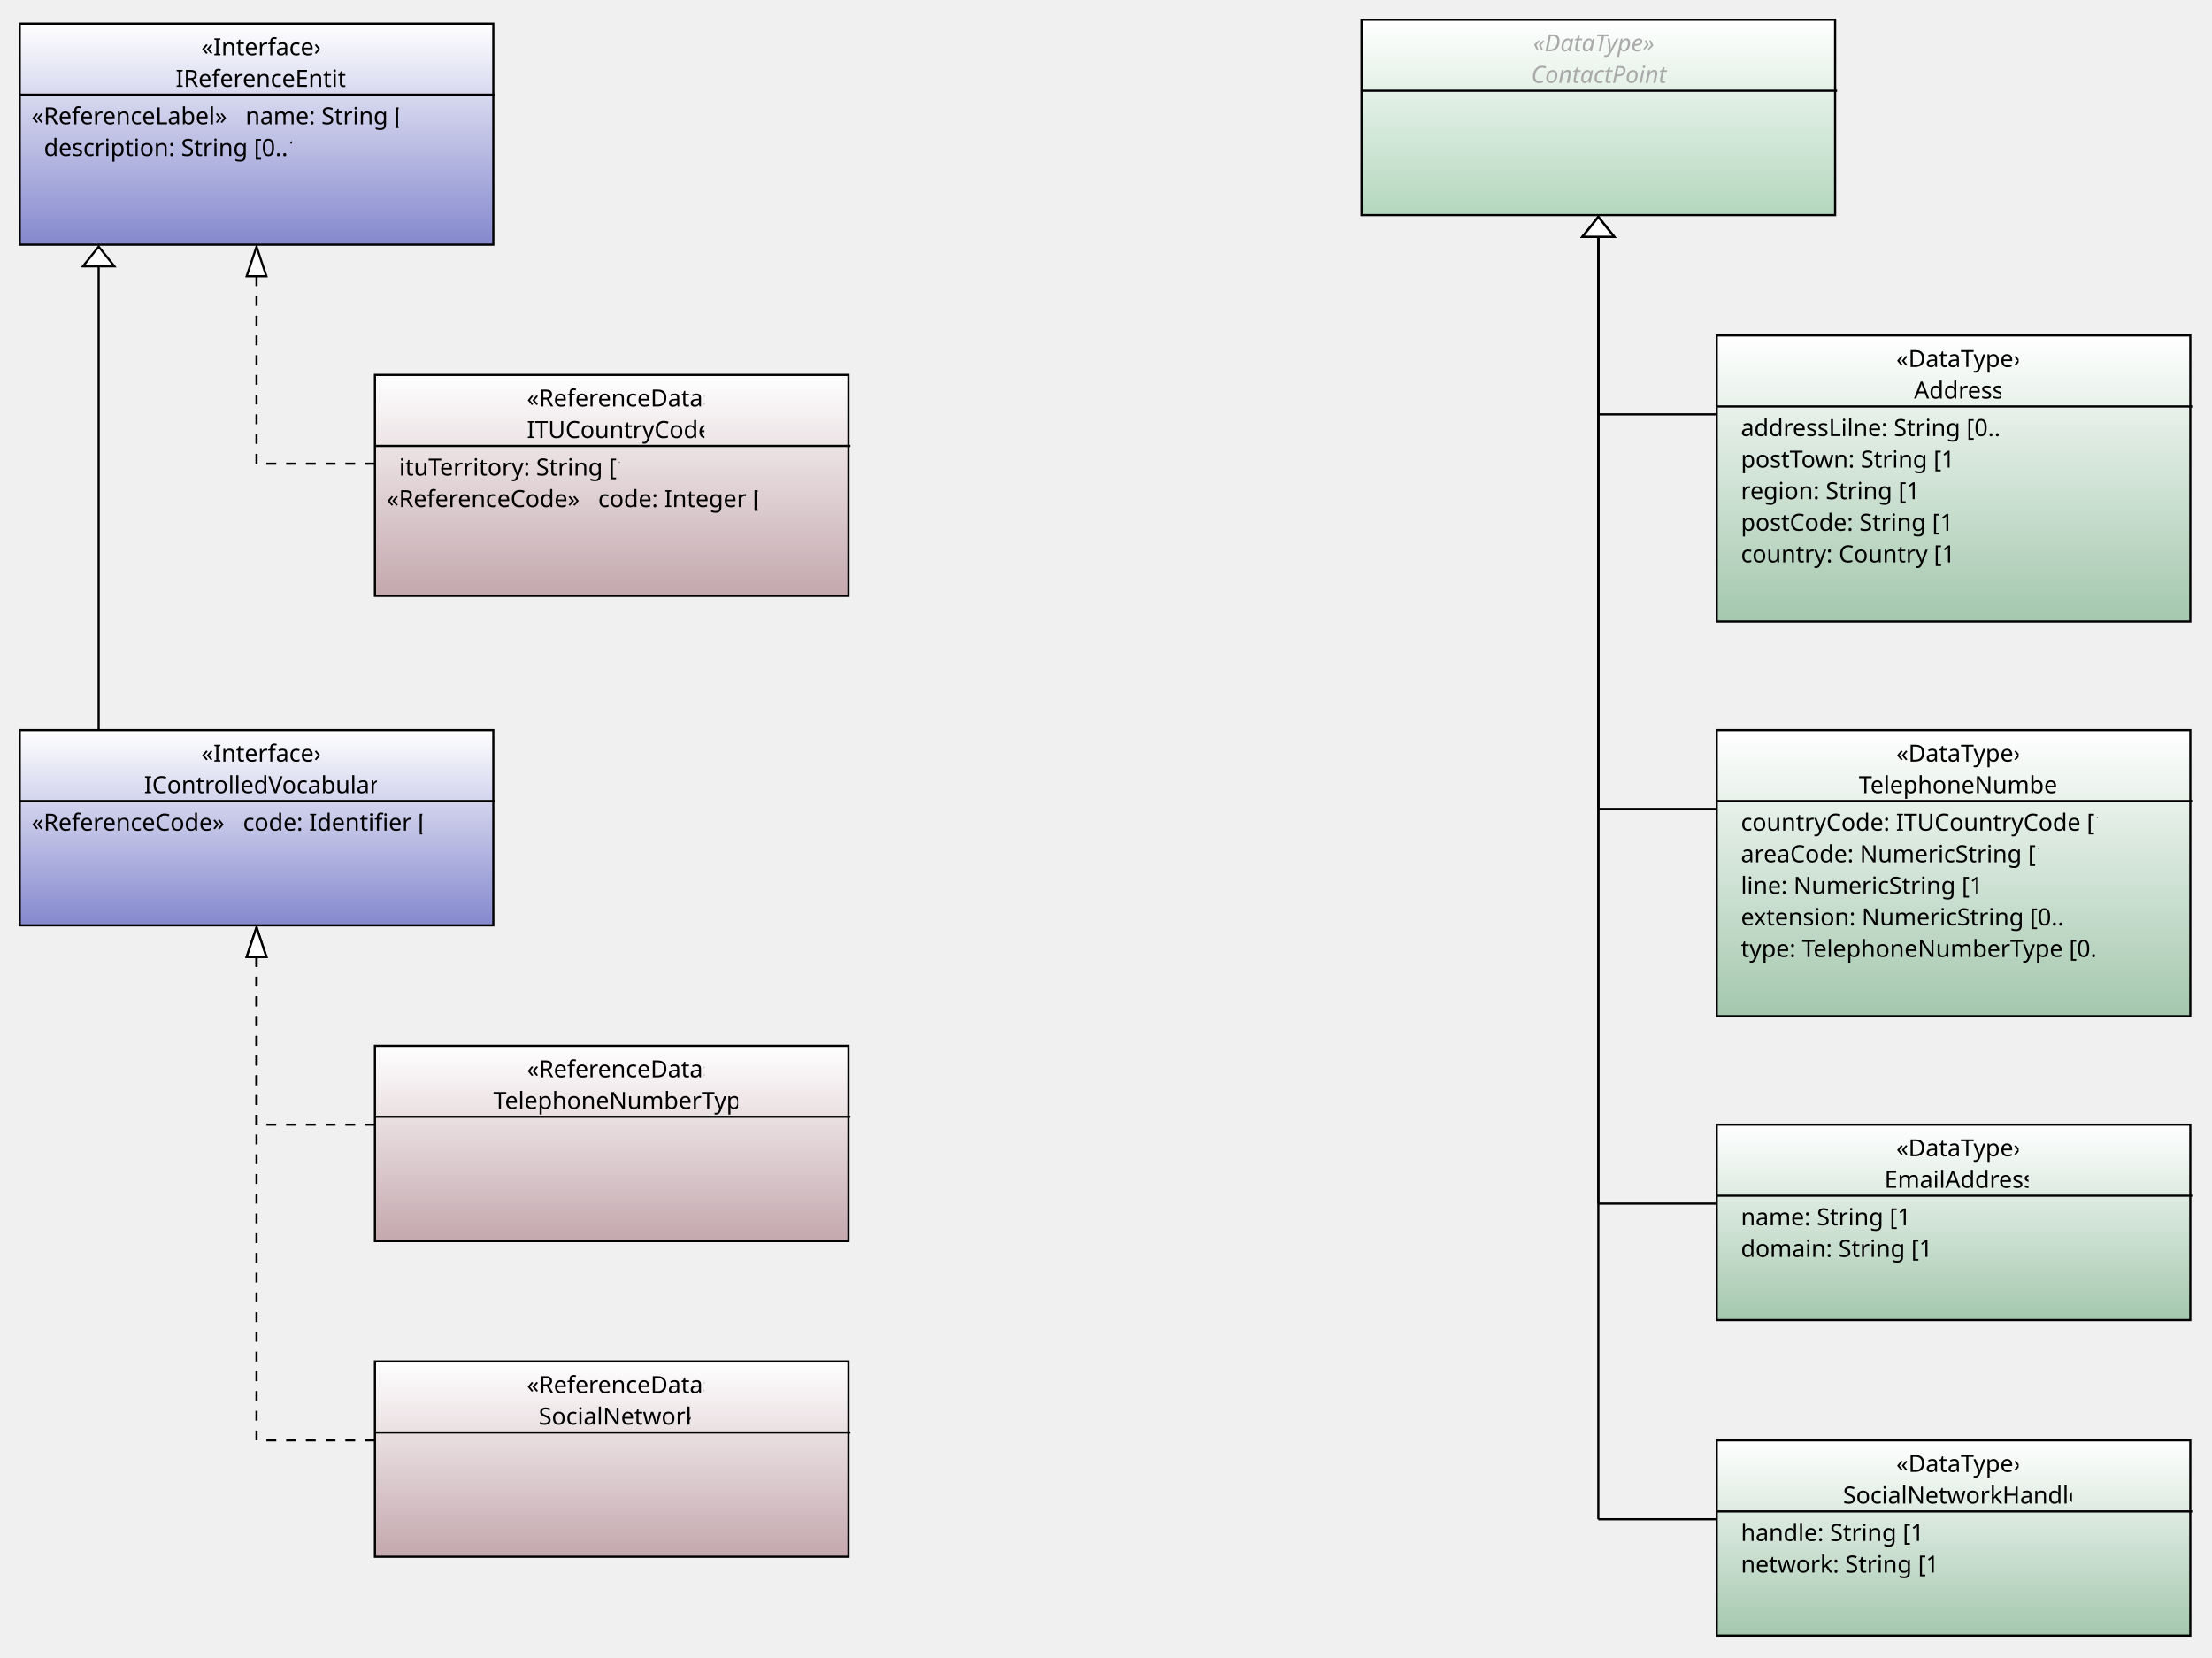
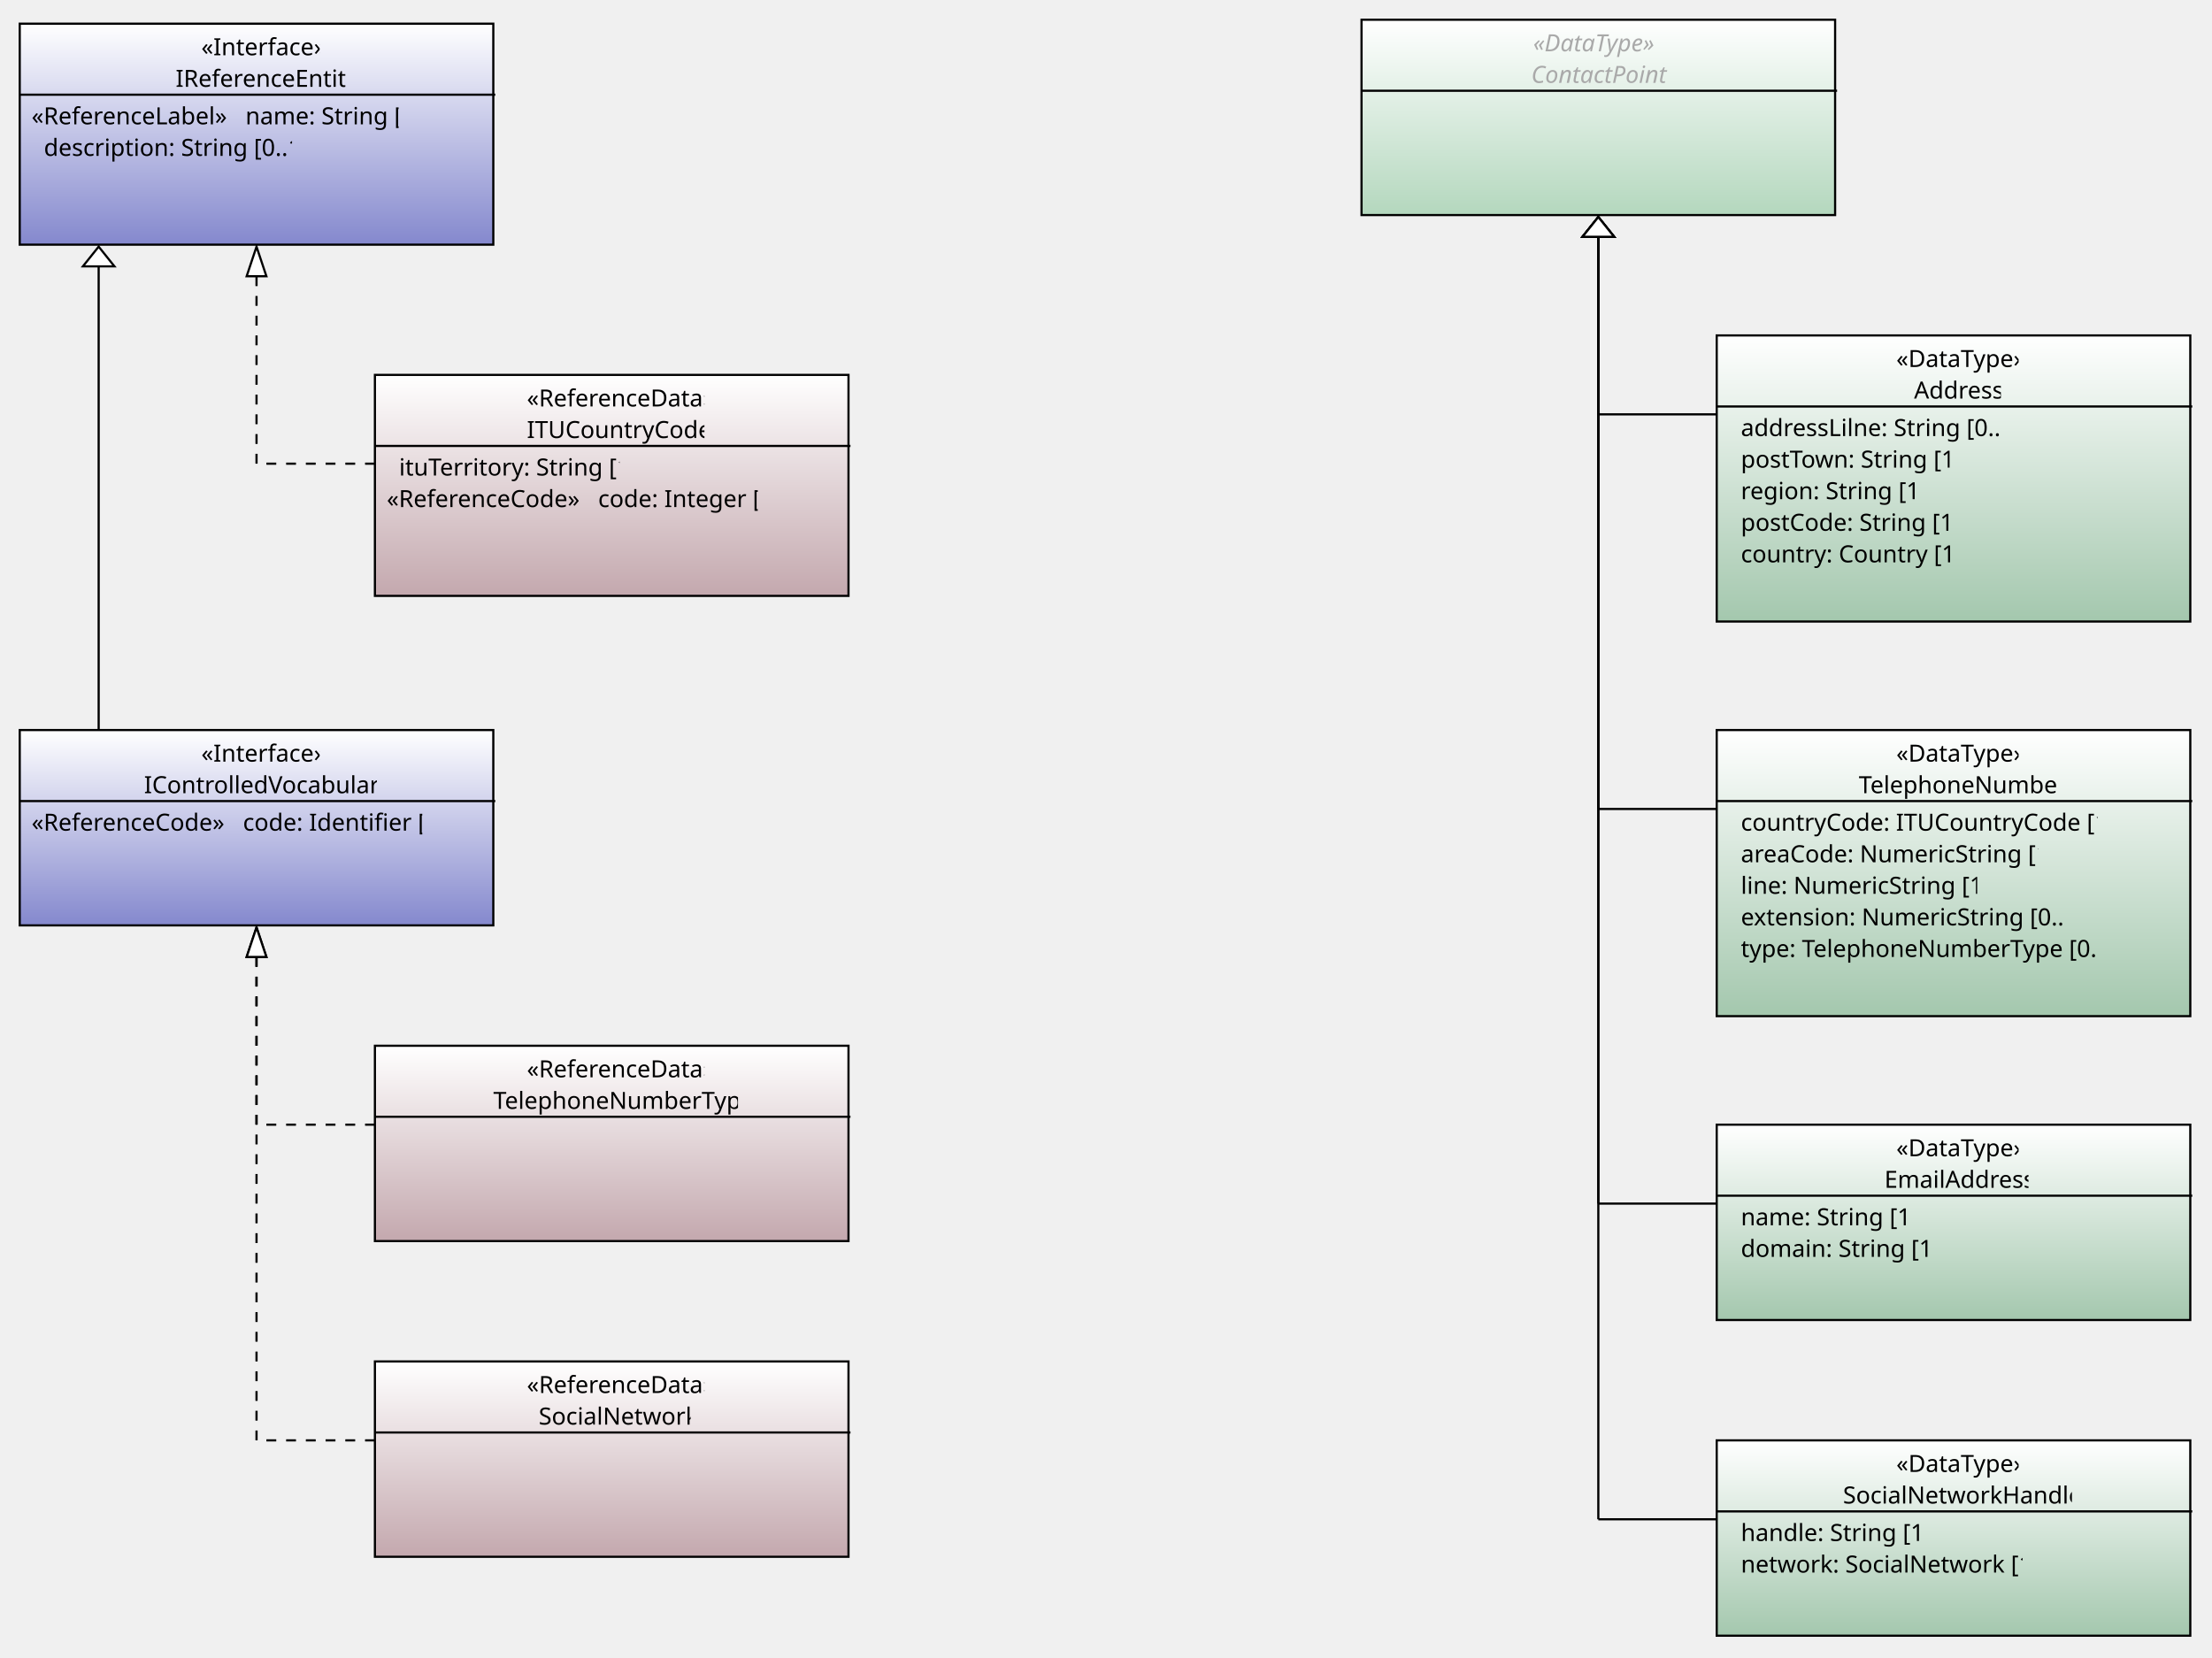
<svg xmlns="http://www.w3.org/2000/svg" xmlns:xlink="http://www.w3.org/1999/xlink" stroke-dasharray="none" shape-rendering="auto" font-family="'Dialog'" width="1121" text-rendering="auto" fill-opacity="1" contentScriptType="text/ecmascript" color-interpolation="auto" color-rendering="auto" preserveAspectRatio="xMidYMid meet" font-size="12px" viewBox="0 0 1121 840" fill="black" stroke="black" image-rendering="auto" stroke-miterlimit="10" zoomAndPan="magnify" version="1.0" stroke-linecap="square" stroke-linejoin="miter" contentStyleType="text/css" font-style="normal" height="840" stroke-width="1" stroke-dashoffset="0" font-weight="normal" stroke-opacity="1">
  <defs id="genericDefs" />
  <g>
    <defs id="defs1">
      <linearGradient x1="10" x2="10" y1="12" gradientUnits="userSpaceOnUse" y2="125" xlink:type="simple" xlink:actuate="onLoad" id="linearGradient1" xlink:show="other" spreadMethod="pad">
        <stop stop-opacity="1" stop-color="white" offset="0%" />
        <stop stop-opacity="1" stop-color="rgb(131,135,205)" offset="100%" />
      </linearGradient>
      <linearGradient x1="190" x2="190" y1="190" gradientUnits="userSpaceOnUse" y2="303" xlink:type="simple" xlink:actuate="onLoad" id="linearGradient2" xlink:show="other" spreadMethod="pad">
        <stop stop-opacity="1" stop-color="white" offset="0%" />
        <stop stop-opacity="1" stop-color="rgb(195,167,173)" offset="100%" />
      </linearGradient>
      <linearGradient x1="690" x2="690" y1="10" gradientUnits="userSpaceOnUse" y2="110" xlink:type="simple" xlink:actuate="onLoad" id="linearGradient3" xlink:show="other" spreadMethod="pad">
        <stop stop-opacity="1" stop-color="white" offset="0%" />
        <stop stop-opacity="1" stop-color="rgb(179,215,189)" offset="100%" />
      </linearGradient>
      <linearGradient x1="870" x2="870" y1="170" gradientUnits="userSpaceOnUse" y2="316" xlink:type="simple" xlink:actuate="onLoad" id="linearGradient4" xlink:show="other" spreadMethod="pad">
        <stop stop-opacity="1" stop-color="white" offset="0%" />
        <stop stop-opacity="1" stop-color="rgb(163,199,173)" offset="100%" />
      </linearGradient>
      <linearGradient x1="870" x2="870" y1="370" gradientUnits="userSpaceOnUse" y2="516" xlink:type="simple" xlink:actuate="onLoad" id="linearGradient5" xlink:show="other" spreadMethod="pad">
        <stop stop-opacity="1" stop-color="white" offset="0%" />
        <stop stop-opacity="1" stop-color="rgb(163,199,173)" offset="100%" />
      </linearGradient>
      <linearGradient x1="10" x2="10" y1="370" gradientUnits="userSpaceOnUse" y2="470" xlink:type="simple" xlink:actuate="onLoad" id="linearGradient6" xlink:show="other" spreadMethod="pad">
        <stop stop-opacity="1" stop-color="white" offset="0%" />
        <stop stop-opacity="1" stop-color="rgb(131,135,205)" offset="100%" />
      </linearGradient>
      <linearGradient x1="190" x2="190" y1="530" gradientUnits="userSpaceOnUse" y2="630" xlink:type="simple" xlink:actuate="onLoad" id="linearGradient7" xlink:show="other" spreadMethod="pad">
        <stop stop-opacity="1" stop-color="white" offset="0%" />
        <stop stop-opacity="1" stop-color="rgb(195,167,173)" offset="100%" />
      </linearGradient>
      <linearGradient x1="870" x2="870" y1="570" gradientUnits="userSpaceOnUse" y2="670" xlink:type="simple" xlink:actuate="onLoad" id="linearGradient8" xlink:show="other" spreadMethod="pad">
        <stop stop-opacity="1" stop-color="white" offset="0%" />
        <stop stop-opacity="1" stop-color="rgb(163,199,173)" offset="100%" />
      </linearGradient>
      <linearGradient x1="870" x2="870" y1="730" gradientUnits="userSpaceOnUse" y2="830" xlink:type="simple" xlink:actuate="onLoad" id="linearGradient9" xlink:show="other" spreadMethod="pad">
        <stop stop-opacity="1" stop-color="white" offset="0%" />
        <stop stop-opacity="1" stop-color="rgb(163,199,173)" offset="100%" />
      </linearGradient>
      <linearGradient x1="190" x2="190" y1="690" gradientUnits="userSpaceOnUse" y2="790" xlink:type="simple" xlink:actuate="onLoad" id="linearGradient10" xlink:show="other" spreadMethod="pad">
        <stop stop-opacity="1" stop-color="white" offset="0%" />
        <stop stop-opacity="1" stop-color="rgb(195,167,173)" offset="100%" />
      </linearGradient>
      <clipPath clipPathUnits="userSpaceOnUse" id="clipPath1">
        <path d="M10 12 L10 124 L250 124 L250 12 Z" />
      </clipPath>
      <clipPath clipPathUnits="userSpaceOnUse" id="clipPath2">
        <path d="M101 14 L162 14 L162 31 L101 31 L101 14 Z" />
      </clipPath>
      <clipPath clipPathUnits="userSpaceOnUse" id="clipPath3">
        <path d="M88 30 L175 30 L175 47 L88 47 L88 30 Z" />
      </clipPath>
      <clipPath clipPathUnits="userSpaceOnUse" id="clipPath4">
        <path d="M15 49 L202 49 L202 66 L15 66 L15 49 Z" />
      </clipPath>
      <clipPath clipPathUnits="userSpaceOnUse" id="clipPath5">
        <path d="M15 65 L148 65 L148 82 L15 82 L15 65 Z" />
      </clipPath>
      <clipPath clipPathUnits="userSpaceOnUse" id="clipPath6">
        <path d="M10 47 L252 47 L252 126 L10 126 L10 47 Z" />
      </clipPath>
      <clipPath clipPathUnits="userSpaceOnUse" id="clipPath7">
        <path d="M9 11 L252 11 L252 126 L9 126 L9 11 Z" />
      </clipPath>
      <clipPath clipPathUnits="userSpaceOnUse" id="clipPath8">
        <path d="M190 190 L190 302 L430 302 L430 190 Z" />
      </clipPath>
      <clipPath clipPathUnits="userSpaceOnUse" id="clipPath9">
        <path d="M266 192 L357 192 L357 209 L266 209 L266 192 Z" />
      </clipPath>
      <clipPath clipPathUnits="userSpaceOnUse" id="clipPath10">
        <path d="M266 208 L357 208 L357 225 L266 225 L266 208 Z" />
      </clipPath>
      <clipPath clipPathUnits="userSpaceOnUse" id="clipPath11">
        <path d="M195 227 L314 227 L314 244 L195 244 L195 227 Z" />
      </clipPath>
      <clipPath clipPathUnits="userSpaceOnUse" id="clipPath12">
        <path d="M195 243 L384 243 L384 260 L195 260 L195 243 Z" />
      </clipPath>
      <clipPath clipPathUnits="userSpaceOnUse" id="clipPath13">
        <path d="M190 225 L432 225 L432 304 L190 304 L190 225 Z" />
      </clipPath>
      <clipPath clipPathUnits="userSpaceOnUse" id="clipPath14">
        <path d="M189 189 L432 189 L432 304 L189 304 L189 189 Z" />
      </clipPath>
      <clipPath clipPathUnits="userSpaceOnUse" id="clipPath15">
        <path d="M690 10 L690 109 L930 109 L930 10 Z" />
      </clipPath>
      <clipPath clipPathUnits="userSpaceOnUse" id="clipPath16">
        <path d="M776 12 L846 12 L846 29 L776 29 L776 12 Z" />
      </clipPath>
      <clipPath clipPathUnits="userSpaceOnUse" id="clipPath17">
        <path d="M775 28 L847 28 L847 45 L775 45 L775 28 Z" />
      </clipPath>
      <clipPath clipPathUnits="userSpaceOnUse" id="clipPath18">
        <path d="M690 45 L932 45 L932 111 L690 111 L690 45 Z" />
      </clipPath>
      <clipPath clipPathUnits="userSpaceOnUse" id="clipPath19">
        <path d="M689 9 L932 9 L932 111 L689 111 L689 9 Z" />
      </clipPath>
      <clipPath clipPathUnits="userSpaceOnUse" id="clipPath20">
        <path d="M870 170 L870 315 L1110 315 L1110 170 Z" />
      </clipPath>
      <clipPath clipPathUnits="userSpaceOnUse" id="clipPath21">
        <path d="M960 172 L1023 172 L1023 189 L960 189 L960 172 Z" />
      </clipPath>
      <clipPath clipPathUnits="userSpaceOnUse" id="clipPath22">
        <path d="M969 188 L1014 188 L1014 205 L969 205 L969 188 Z" />
      </clipPath>
      <clipPath clipPathUnits="userSpaceOnUse" id="clipPath23">
        <path d="M875 207 L1014 207 L1014 224 L875 224 L875 207 Z" />
      </clipPath>
      <clipPath clipPathUnits="userSpaceOnUse" id="clipPath24">
        <path d="M875 223 L988 223 L988 240 L875 240 L875 223 Z" />
      </clipPath>
      <clipPath clipPathUnits="userSpaceOnUse" id="clipPath25">
        <path d="M875 239 L971 239 L971 256 L875 256 L875 239 Z" />
      </clipPath>
      <clipPath clipPathUnits="userSpaceOnUse" id="clipPath26">
        <path d="M875 255 L988 255 L988 272 L875 272 L875 255 Z" />
      </clipPath>
      <clipPath clipPathUnits="userSpaceOnUse" id="clipPath27">
        <path d="M875 271 L990 271 L990 288 L875 288 L875 271 Z" />
      </clipPath>
      <clipPath clipPathUnits="userSpaceOnUse" id="clipPath28">
        <path d="M870 205 L1112 205 L1112 317 L870 317 L870 205 Z" />
      </clipPath>
      <clipPath clipPathUnits="userSpaceOnUse" id="clipPath29">
        <path d="M869 169 L1112 169 L1112 317 L869 317 L869 169 Z" />
      </clipPath>
      <clipPath clipPathUnits="userSpaceOnUse" id="clipPath30">
        <path d="M870 370 L870 515 L1110 515 L1110 370 Z" />
      </clipPath>
      <clipPath clipPathUnits="userSpaceOnUse" id="clipPath31">
        <path d="M960 372 L1023 372 L1023 389 L960 389 L960 372 Z" />
      </clipPath>
      <clipPath clipPathUnits="userSpaceOnUse" id="clipPath32">
        <path d="M941 388 L1042 388 L1042 405 L941 405 L941 388 Z" />
      </clipPath>
      <clipPath clipPathUnits="userSpaceOnUse" id="clipPath33">
        <path d="M875 407 L1063 407 L1063 424 L875 424 L875 407 Z" />
      </clipPath>
      <clipPath clipPathUnits="userSpaceOnUse" id="clipPath34">
        <path d="M875 423 L1033 423 L1033 440 L875 440 L875 423 Z" />
      </clipPath>
      <clipPath clipPathUnits="userSpaceOnUse" id="clipPath35">
        <path d="M875 439 L1002 439 L1002 456 L875 456 L875 439 Z" />
      </clipPath>
      <clipPath clipPathUnits="userSpaceOnUse" id="clipPath36">
        <path d="M875 455 L1046 455 L1046 472 L875 472 L875 455 Z" />
      </clipPath>
      <clipPath clipPathUnits="userSpaceOnUse" id="clipPath37">
        <path d="M875 471 L1063 471 L1063 488 L875 488 L875 471 Z" />
      </clipPath>
      <clipPath clipPathUnits="userSpaceOnUse" id="clipPath38">
        <path d="M870 405 L1112 405 L1112 517 L870 517 L870 405 Z" />
      </clipPath>
      <clipPath clipPathUnits="userSpaceOnUse" id="clipPath39">
        <path d="M869 369 L1112 369 L1112 517 L869 517 L869 369 Z" />
      </clipPath>
      <clipPath clipPathUnits="userSpaceOnUse" id="clipPath40">
        <path d="M10 370 L10 469 L250 469 L250 370 Z" />
      </clipPath>
      <clipPath clipPathUnits="userSpaceOnUse" id="clipPath41">
        <path d="M101 372 L162 372 L162 389 L101 389 L101 372 Z" />
      </clipPath>
      <clipPath clipPathUnits="userSpaceOnUse" id="clipPath42">
        <path d="M72 388 L191 388 L191 405 L72 405 L72 388 Z" />
      </clipPath>
      <clipPath clipPathUnits="userSpaceOnUse" id="clipPath43">
        <path d="M15 407 L214 407 L214 424 L15 424 L15 407 Z" />
      </clipPath>
      <clipPath clipPathUnits="userSpaceOnUse" id="clipPath44">
        <path d="M10 405 L252 405 L252 471 L10 471 L10 405 Z" />
      </clipPath>
      <clipPath clipPathUnits="userSpaceOnUse" id="clipPath45">
        <path d="M9 369 L252 369 L252 471 L9 471 L9 369 Z" />
      </clipPath>
      <clipPath clipPathUnits="userSpaceOnUse" id="clipPath46">
        <path d="M190 530 L190 629 L430 629 L430 530 Z" />
      </clipPath>
      <clipPath clipPathUnits="userSpaceOnUse" id="clipPath47">
        <path d="M266 532 L357 532 L357 549 L266 549 L266 532 Z" />
      </clipPath>
      <clipPath clipPathUnits="userSpaceOnUse" id="clipPath48">
        <path d="M249 548 L374 548 L374 565 L249 565 L249 548 Z" />
      </clipPath>
      <clipPath clipPathUnits="userSpaceOnUse" id="clipPath49">
        <path d="M190 565 L432 565 L432 631 L190 631 L190 565 Z" />
      </clipPath>
      <clipPath clipPathUnits="userSpaceOnUse" id="clipPath50">
        <path d="M189 529 L432 529 L432 631 L189 631 L189 529 Z" />
      </clipPath>
      <clipPath clipPathUnits="userSpaceOnUse" id="clipPath51">
        <path d="M870 570 L870 669 L1110 669 L1110 570 Z" />
      </clipPath>
      <clipPath clipPathUnits="userSpaceOnUse" id="clipPath52">
        <path d="M960 572 L1023 572 L1023 589 L960 589 L960 572 Z" />
      </clipPath>
      <clipPath clipPathUnits="userSpaceOnUse" id="clipPath53">
        <path d="M954 588 L1028 588 L1028 605 L954 605 L954 588 Z" />
      </clipPath>
      <clipPath clipPathUnits="userSpaceOnUse" id="clipPath54">
        <path d="M875 607 L967 607 L967 624 L875 624 L875 607 Z" />
      </clipPath>
      <clipPath clipPathUnits="userSpaceOnUse" id="clipPath55">
        <path d="M875 623 L978 623 L978 640 L875 640 L875 623 Z" />
      </clipPath>
      <clipPath clipPathUnits="userSpaceOnUse" id="clipPath56">
        <path d="M870 605 L1112 605 L1112 671 L870 671 L870 605 Z" />
      </clipPath>
      <clipPath clipPathUnits="userSpaceOnUse" id="clipPath57">
        <path d="M869 569 L1112 569 L1112 671 L869 671 L869 569 Z" />
      </clipPath>
      <clipPath clipPathUnits="userSpaceOnUse" id="clipPath58">
        <path d="M870 730 L870 829 L1110 829 L1110 730 Z" />
      </clipPath>
      <clipPath clipPathUnits="userSpaceOnUse" id="clipPath59">
        <path d="M960 732 L1023 732 L1023 749 L960 749 L960 732 Z" />
      </clipPath>
      <clipPath clipPathUnits="userSpaceOnUse" id="clipPath60">
        <path d="M933 748 L1050 748 L1050 765 L933 765 L933 748 Z" />
      </clipPath>
      <clipPath clipPathUnits="userSpaceOnUse" id="clipPath61">
        <path d="M875 767 L973 767 L973 784 L875 784 L875 767 Z" />
      </clipPath>
      <clipPath clipPathUnits="userSpaceOnUse" id="clipPath62">
-         <path d="M875 783 L980 783 L980 800 L875 800 L875 783 Z" />
+         <path d="M875 783 L1025 783 L1025 800 L875 800 L875 783 Z" />
      </clipPath>
      <clipPath clipPathUnits="userSpaceOnUse" id="clipPath63">
        <path d="M870 765 L1112 765 L1112 831 L870 831 L870 765 Z" />
      </clipPath>
      <clipPath clipPathUnits="userSpaceOnUse" id="clipPath64">
        <path d="M869 729 L1112 729 L1112 831 L869 831 L869 729 Z" />
      </clipPath>
      <clipPath clipPathUnits="userSpaceOnUse" id="clipPath65">
        <path d="M190 690 L190 789 L430 789 L430 690 Z" />
      </clipPath>
      <clipPath clipPathUnits="userSpaceOnUse" id="clipPath66">
        <path d="M266 692 L357 692 L357 709 L266 709 L266 692 Z" />
      </clipPath>
      <clipPath clipPathUnits="userSpaceOnUse" id="clipPath67">
        <path d="M272 708 L350 708 L350 725 L272 725 L272 708 Z" />
      </clipPath>
      <clipPath clipPathUnits="userSpaceOnUse" id="clipPath68">
        <path d="M190 725 L432 725 L432 791 L190 791 L190 725 Z" />
      </clipPath>
      <clipPath clipPathUnits="userSpaceOnUse" id="clipPath69">
        <path d="M189 689 L432 689 L432 791 L189 791 L189 689 Z" />
      </clipPath>
      <clipPath clipPathUnits="userSpaceOnUse" id="clipPath70">
        <path d="M-1 -1 L1122 -1 L1122 841 L-1 841 L-1 -1 Z" />
      </clipPath>
      <clipPath clipPathUnits="userSpaceOnUse" id="clipPath71">
        <path d="M124 124 L137 124 L137 142 L124 142 L124 124 Z" />
      </clipPath>
      <clipPath clipPathUnits="userSpaceOnUse" id="clipPath72">
        <path d="M41 124 L60 124 L60 137 L41 137 L41 124 Z" />
      </clipPath>
      <clipPath clipPathUnits="userSpaceOnUse" id="clipPath73">
        <path d="M124 469 L137 469 L137 487 L124 487 L124 469 Z" />
      </clipPath>
      <clipPath clipPathUnits="userSpaceOnUse" id="clipPath74">
        <path d="M801 109 L820 109 L820 122 L801 122 L801 109 Z" />
      </clipPath>
    </defs>
    <g fill="url(#linearGradient1)" stroke-miterlimit="0" stroke-width="0" font-family="'Segoe UI'" stroke="url(#linearGradient1)" stroke-linejoin="round">
      <rect x="10" width="241" height="113" y="12" clip-path="url(#clipPath1)" stroke="none" />
      <text fill="black" x="102" xml:space="preserve" y="28" clip-path="url(#clipPath2)" stroke="none">«Interface»</text>
      <text fill="black" x="89" xml:space="preserve" y="44" clip-path="url(#clipPath3)" stroke="none">IReferenceEntity</text>
      <text fill="black" x="16" xml:space="preserve" y="63" clip-path="url(#clipPath4)" stroke="none">«ReferenceLabel»   name: String [1]</text>
      <text fill="black" x="16" xml:space="preserve" y="79" clip-path="url(#clipPath5)" stroke="none">  description: String [0..1]</text>
    </g>
    <g stroke-linecap="butt" font-family="'Segoe UI'" stroke-width="1.1">
      <line y2="48" fill="none" x1="10" clip-path="url(#clipPath6)" x2="251" y1="48" />
      <rect x="10" y="12" clip-path="url(#clipPath7)" fill="none" width="240" rx="0" ry="0" height="112" />
      <rect x="190" y="190" clip-path="url(#clipPath8)" fill="url(#linearGradient2)" width="241" height="113" stroke="none" />
      <text x="267" xml:space="preserve" y="206" clip-path="url(#clipPath9)" stroke="none">«ReferenceData»</text>
      <text x="267" xml:space="preserve" y="222" clip-path="url(#clipPath10)" stroke="none">ITUCountryCode</text>
      <text x="196" xml:space="preserve" y="241" clip-path="url(#clipPath11)" stroke="none">  ituTerritory: String [1]</text>
      <text x="196" xml:space="preserve" y="257" clip-path="url(#clipPath12)" stroke="none">«ReferenceCode»   code: Integer [1]</text>
      <line y2="226" fill="none" x1="190" clip-path="url(#clipPath13)" x2="431" y1="226" />
      <rect x="190" y="190" clip-path="url(#clipPath14)" fill="none" width="240" rx="0" ry="0" height="112" />
      <rect x="690" y="10" clip-path="url(#clipPath15)" fill="url(#linearGradient3)" width="241" height="100" stroke="none" />
      <text x="777" y="26" clip-path="url(#clipPath16)" fill="rgb(169,169,169)" font-style="italic" stroke="none" xml:space="preserve">«DataType»</text>
      <text x="776" y="42" clip-path="url(#clipPath17)" fill="rgb(169,169,169)" font-style="italic" stroke="none" xml:space="preserve">ContactPoint</text>
      <line y2="46" fill="none" x1="690" clip-path="url(#clipPath18)" x2="931" y1="46" />
      <rect x="690" y="10" clip-path="url(#clipPath19)" fill="none" width="240" rx="0" ry="0" height="99" />
      <rect x="870" y="170" clip-path="url(#clipPath20)" fill="url(#linearGradient4)" width="241" height="146" stroke="none" />
      <text x="961" xml:space="preserve" y="186" clip-path="url(#clipPath21)" stroke="none">«DataType»</text>
      <text x="970" xml:space="preserve" y="202" clip-path="url(#clipPath22)" stroke="none">Address</text>
      <text x="876" xml:space="preserve" y="221" clip-path="url(#clipPath23)" stroke="none">  addressLilne: String [0..3]</text>
      <text x="876" xml:space="preserve" y="237" clip-path="url(#clipPath24)" stroke="none">  postTown: String [1]</text>
      <text x="876" xml:space="preserve" y="253" clip-path="url(#clipPath25)" stroke="none">  region: String [1]</text>
      <text x="876" xml:space="preserve" y="269" clip-path="url(#clipPath26)" stroke="none">  postCode: String [1]</text>
      <text x="876" xml:space="preserve" y="285" clip-path="url(#clipPath27)" stroke="none">  country: Country [1]</text>
      <line y2="206" fill="none" x1="870" clip-path="url(#clipPath28)" x2="1111" y1="206" />
      <rect x="870" y="170" clip-path="url(#clipPath29)" fill="none" width="240" rx="0" ry="0" height="145" />
      <rect x="870" y="370" clip-path="url(#clipPath30)" fill="url(#linearGradient5)" width="241" height="146" stroke="none" />
      <text x="961" xml:space="preserve" y="386" clip-path="url(#clipPath31)" stroke="none">«DataType»</text>
      <text x="942" xml:space="preserve" y="402" clip-path="url(#clipPath32)" stroke="none">TelephoneNumber</text>
      <text x="876" xml:space="preserve" y="421" clip-path="url(#clipPath33)" stroke="none">  countryCode: ITUCountryCode [1]</text>
      <text x="876" xml:space="preserve" y="437" clip-path="url(#clipPath34)" stroke="none">  areaCode: NumericString [1]</text>
      <text x="876" xml:space="preserve" y="453" clip-path="url(#clipPath35)" stroke="none">  line: NumericString [1]</text>
      <text x="876" xml:space="preserve" y="469" clip-path="url(#clipPath36)" stroke="none">  extension: NumericString [0..1]</text>
      <text x="876" xml:space="preserve" y="485" clip-path="url(#clipPath37)" stroke="none">  type: TelephoneNumberType [0..1]</text>
      <line y2="406" fill="none" x1="870" clip-path="url(#clipPath38)" x2="1111" y1="406" />
      <rect x="870" y="370" clip-path="url(#clipPath39)" fill="none" width="240" rx="0" ry="0" height="145" />
      <rect x="10" y="370" clip-path="url(#clipPath40)" fill="url(#linearGradient6)" width="241" height="100" stroke="none" />
      <text x="102" xml:space="preserve" y="386" clip-path="url(#clipPath41)" stroke="none">«Interface»</text>
      <text x="73" xml:space="preserve" y="402" clip-path="url(#clipPath42)" stroke="none">IControlledVocabulary</text>
      <text x="16" xml:space="preserve" y="421" clip-path="url(#clipPath43)" stroke="none">«ReferenceCode»   code: Identifier [1]</text>
      <line y2="406" fill="none" x1="10" clip-path="url(#clipPath44)" x2="251" y1="406" />
      <rect x="10" y="370" clip-path="url(#clipPath45)" fill="none" width="240" rx="0" ry="0" height="99" />
      <rect x="190" y="530" clip-path="url(#clipPath46)" fill="url(#linearGradient7)" width="241" height="100" stroke="none" />
      <text x="267" xml:space="preserve" y="546" clip-path="url(#clipPath47)" stroke="none">«ReferenceData»</text>
      <text x="250" xml:space="preserve" y="562" clip-path="url(#clipPath48)" stroke="none">TelephoneNumberType</text>
      <line y2="566" fill="none" x1="190" clip-path="url(#clipPath49)" x2="431" y1="566" />
      <rect x="190" y="530" clip-path="url(#clipPath50)" fill="none" width="240" rx="0" ry="0" height="99" />
      <rect x="870" y="570" clip-path="url(#clipPath51)" fill="url(#linearGradient8)" width="241" height="100" stroke="none" />
      <text x="961" xml:space="preserve" y="586" clip-path="url(#clipPath52)" stroke="none">«DataType»</text>
      <text x="955" xml:space="preserve" y="602" clip-path="url(#clipPath53)" stroke="none">EmailAddress</text>
      <text x="876" xml:space="preserve" y="621" clip-path="url(#clipPath54)" stroke="none">  name: String [1]</text>
      <text x="876" xml:space="preserve" y="637" clip-path="url(#clipPath55)" stroke="none">  domain: String [1]</text>
      <line y2="606" fill="none" x1="870" clip-path="url(#clipPath56)" x2="1111" y1="606" />
      <rect x="870" y="570" clip-path="url(#clipPath57)" fill="none" width="240" rx="0" ry="0" height="99" />
      <rect x="870" y="730" clip-path="url(#clipPath58)" fill="url(#linearGradient9)" width="241" height="100" stroke="none" />
      <text x="961" xml:space="preserve" y="746" clip-path="url(#clipPath59)" stroke="none">«DataType»</text>
      <text x="934" xml:space="preserve" y="762" clip-path="url(#clipPath60)" stroke="none">SocialNetworkHandle</text>
      <text x="876" xml:space="preserve" y="781" clip-path="url(#clipPath61)" stroke="none">  handle: String [1]</text>
-       <text x="876" xml:space="preserve" y="797" clip-path="url(#clipPath62)" stroke="none">  network: String [1]</text>
+       <text x="876" xml:space="preserve" y="797" clip-path="url(#clipPath62)" stroke="none">  network: SocialNetwork [1]</text>
      <line y2="766" fill="none" x1="870" clip-path="url(#clipPath63)" x2="1111" y1="766" />
      <rect x="870" y="730" clip-path="url(#clipPath64)" fill="none" width="240" rx="0" ry="0" height="99" />
      <rect x="190" y="690" clip-path="url(#clipPath65)" fill="url(#linearGradient10)" width="241" height="100" stroke="none" />
      <text x="267" xml:space="preserve" y="706" clip-path="url(#clipPath66)" stroke="none">«ReferenceData»</text>
      <text x="273" xml:space="preserve" y="722" clip-path="url(#clipPath67)" stroke="none">SocialNetwork</text>
      <line y2="726" fill="none" x1="190" clip-path="url(#clipPath68)" x2="431" y1="726" />
      <rect x="190" y="690" clip-path="url(#clipPath69)" fill="none" width="240" rx="0" ry="0" height="99" />
      <line clip-path="url(#clipPath70)" fill="none" text-rendering="optimizeLegibility" x1="190" x2="130" y1="235" y2="235" stroke-dasharray="5,5,5,5,5,5,5,5,5,5" />
      <line clip-path="url(#clipPath70)" fill="none" text-rendering="optimizeLegibility" x1="130" x2="130" y1="235" y2="125" stroke-dasharray="5,5,5,5,5,5,5,5,5,5" />
    </g>
    <g stroke-linecap="butt" fill="white" text-rendering="optimizeLegibility" font-family="'Segoe UI'" stroke-dasharray="5,5,5,5,5,5,5,5,5,5" stroke="white" stroke-width="1.1">
      <polygon points=" 130 125 135 140 125 140" stroke="none" clip-path="url(#clipPath71)" />
      <polygon fill="none" stroke-dasharray="none" clip-path="url(#clipPath71)" points=" 130 125 135 140 125 140" stroke="black" />
      <line clip-path="url(#clipPath70)" fill="none" x1="50" x2="50" y1="370" y2="125" stroke-dasharray="none" stroke="black" />
      <polygon stroke-dasharray="none" clip-path="url(#clipPath72)" points=" 50 125 58 135 42 135" stroke="none" />
      <polygon fill="none" stroke-dasharray="none" clip-path="url(#clipPath72)" points=" 50 125 58 135 42 135" stroke="black" />
      <line clip-path="url(#clipPath70)" fill="none" x1="190" x2="130" y1="570" y2="570" stroke="black" />
      <line clip-path="url(#clipPath70)" fill="none" x1="130" x2="130" y1="570" y2="470" stroke="black" />
      <polygon points=" 130 470 135 485 125 485" clip-path="url(#clipPath73)" stroke="none" />
      <polygon fill="none" stroke-dasharray="none" clip-path="url(#clipPath73)" points=" 130 470 135 485 125 485" stroke="black" />
      <line clip-path="url(#clipPath70)" fill="none" x1="190" x2="130" y1="730" y2="730" stroke="black" />
      <line clip-path="url(#clipPath70)" fill="none" x1="130" x2="130" y1="730" y2="470" stroke="black" />
      <polygon points=" 130 470 135 485 125 485" clip-path="url(#clipPath73)" stroke="none" />
      <polygon fill="none" stroke-dasharray="none" clip-path="url(#clipPath73)" points=" 130 470 135 485 125 485" stroke="black" />
      <line clip-path="url(#clipPath70)" fill="none" x1="870" x2="810" y1="770" y2="770" stroke-dasharray="none" stroke="black" />
      <line clip-path="url(#clipPath70)" fill="none" x1="810" x2="810" y1="770" y2="110" stroke-dasharray="none" stroke="black" />
      <polygon stroke-dasharray="none" clip-path="url(#clipPath74)" points=" 810 110 818 120 802 120" stroke="none" />
      <polygon fill="none" stroke-dasharray="none" clip-path="url(#clipPath74)" points=" 810 110 818 120 802 120" stroke="black" />
      <line clip-path="url(#clipPath70)" fill="none" x1="870" x2="810" y1="610" y2="610" stroke-dasharray="none" stroke="black" />
      <line clip-path="url(#clipPath70)" fill="none" x1="810" x2="810" y1="610" y2="110" stroke-dasharray="none" stroke="black" />
      <polygon stroke-dasharray="none" clip-path="url(#clipPath74)" points=" 810 110 818 120 802 120" stroke="none" />
      <polygon fill="none" stroke-dasharray="none" clip-path="url(#clipPath74)" points=" 810 110 818 120 802 120" stroke="black" />
      <line clip-path="url(#clipPath70)" fill="none" x1="870" x2="810" y1="410" y2="410" stroke-dasharray="none" stroke="black" />
      <line clip-path="url(#clipPath70)" fill="none" x1="810" x2="810" y1="410" y2="110" stroke-dasharray="none" stroke="black" />
      <polygon stroke-dasharray="none" clip-path="url(#clipPath74)" points=" 810 110 818 120 802 120" stroke="none" />
      <polygon fill="none" stroke-dasharray="none" clip-path="url(#clipPath74)" points=" 810 110 818 120 802 120" stroke="black" />
      <line clip-path="url(#clipPath70)" fill="none" x1="870" x2="810" y1="210" y2="210" stroke-dasharray="none" stroke="black" />
      <line clip-path="url(#clipPath70)" fill="none" x1="810" x2="810" y1="210" y2="110" stroke-dasharray="none" stroke="black" />
      <polygon stroke-dasharray="none" clip-path="url(#clipPath74)" points=" 810 110 818 120 802 120" stroke="none" />
      <polygon fill="none" stroke-dasharray="none" clip-path="url(#clipPath74)" points=" 810 110 818 120 802 120" stroke="black" />
    </g>
  </g>
</svg>
